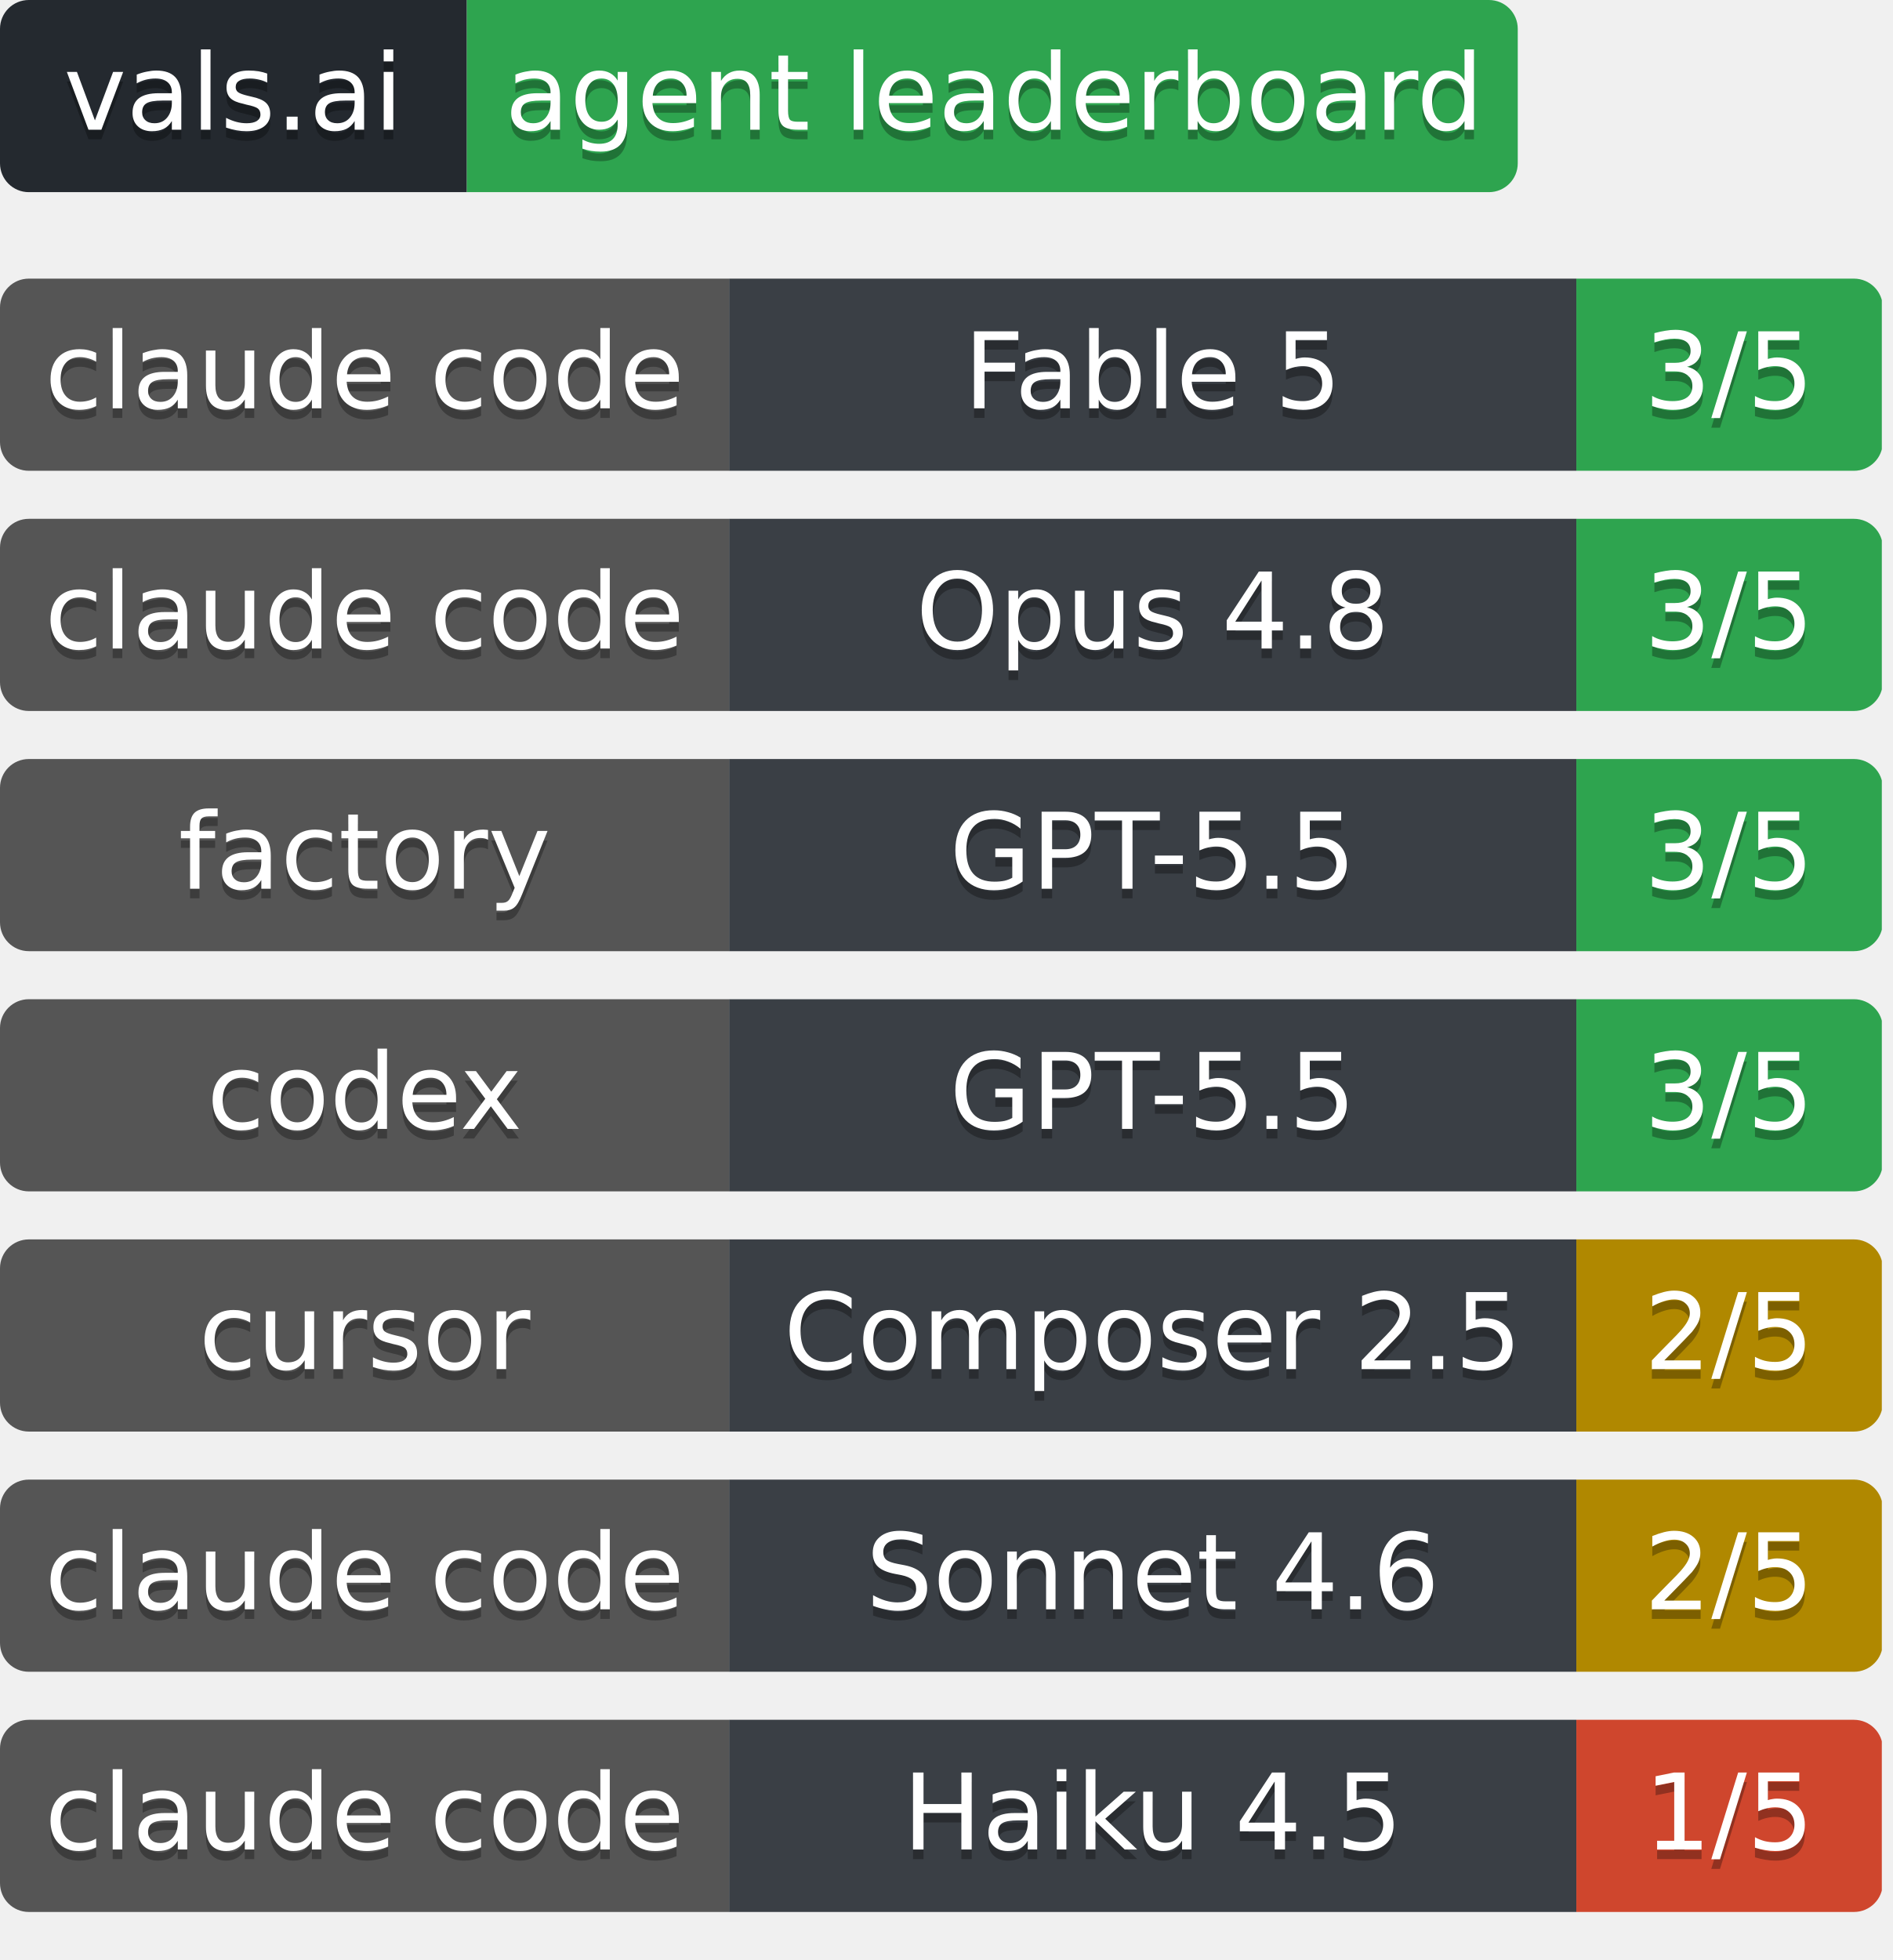
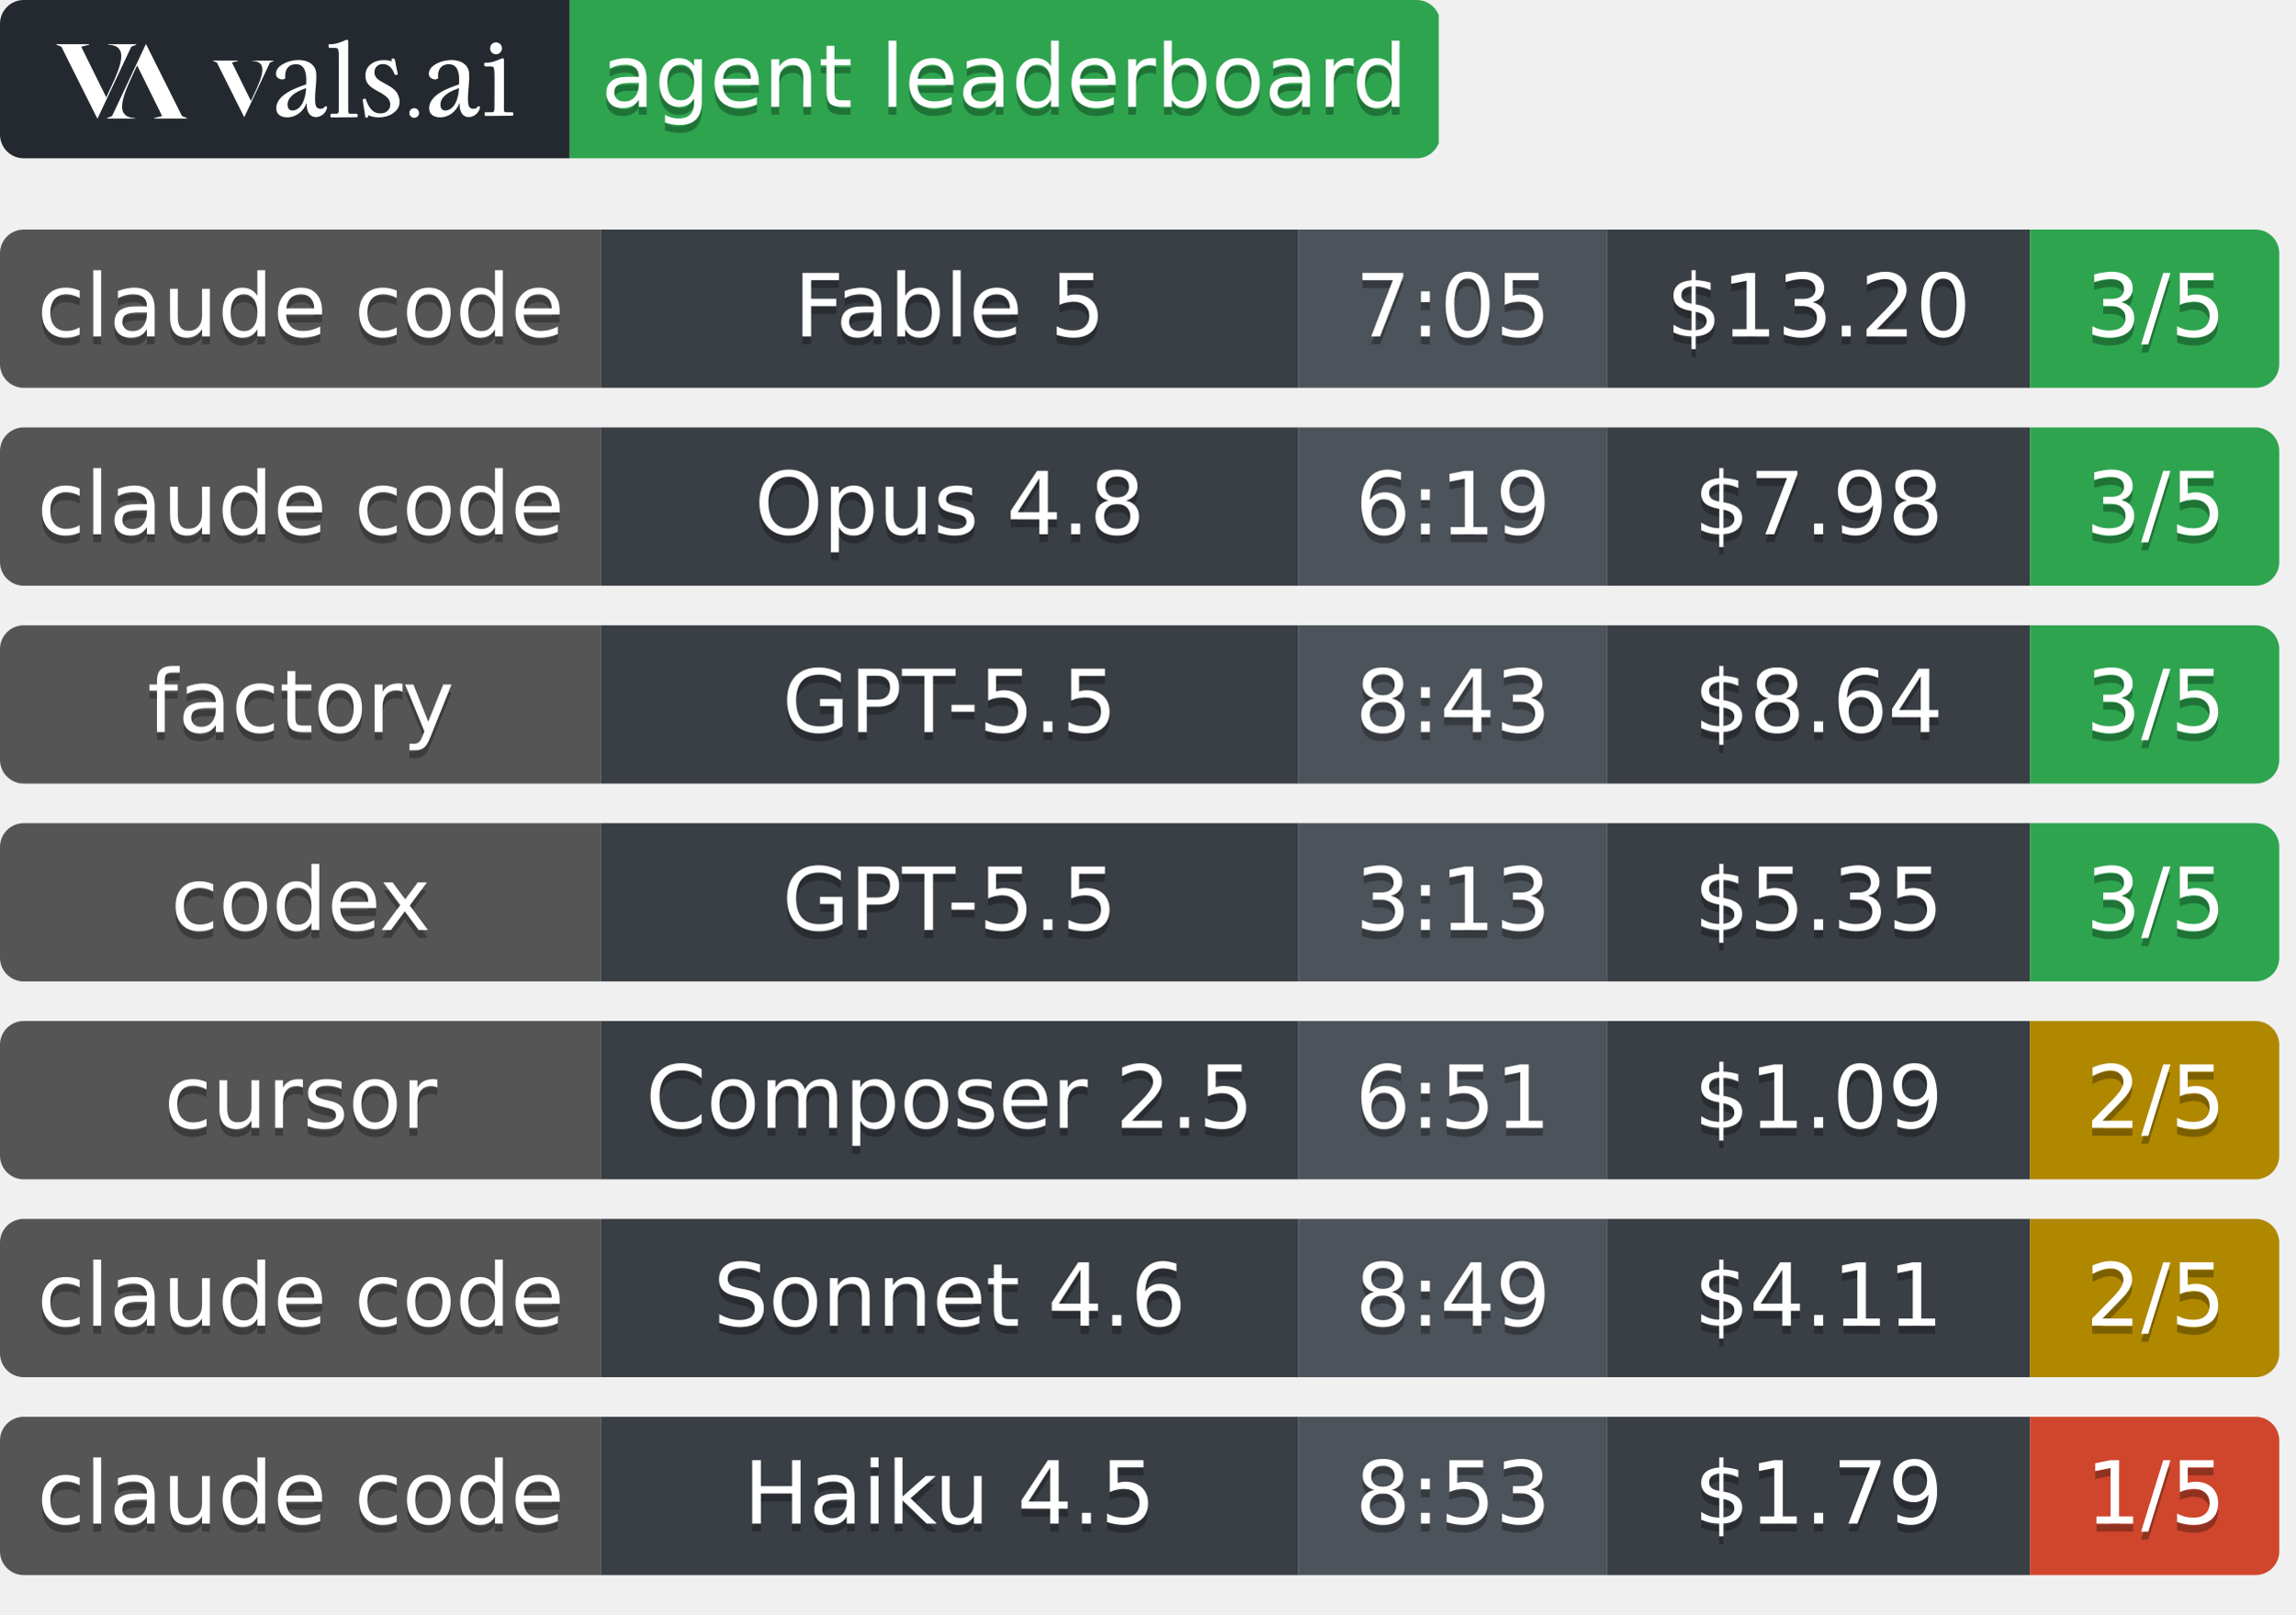
- <svg xmlns="http://www.w3.org/2000/svg" width="197" height="204" viewBox="0 0 197 204">
+ <svg xmlns="http://www.w3.org/2000/svg" width="290" height="204" viewBox="0 0 290 204">
  <g transform="translate(0,0)">
    <clipPath id="hdr">
-       <rect width="158" height="20" rx="3" fill="#fff" />
+       <rect width="182" height="20" rx="3" />
    </clipPath>
    <g clip-path="url(#hdr)">
-       <rect x="0.0" y="0" width="48.6" height="20" fill="#24292f" />
-       <text x="24.3" y="14.5" fill="#010101" fill-opacity="0.3" font-family="Verdana,DejaVu Sans,Geneva,sans-serif" font-size="11" text-anchor="middle">vals.ai</text>
-       <text x="24.3" y="13.5" fill="#fff" font-family="Verdana,DejaVu Sans,Geneva,sans-serif" font-size="11" text-anchor="middle">vals.ai</text>
-       <rect x="48.6" y="0" width="109.8" height="20" fill="#2ea44f" />
-       <text x="103.5" y="14.5" fill="#010101" fill-opacity="0.3" font-family="Verdana,DejaVu Sans,Geneva,sans-serif" font-size="11" text-anchor="middle">agent leaderboard</text>
-       <text x="103.5" y="13.5" fill="#fff" font-family="Verdana,DejaVu Sans,Geneva,sans-serif" font-size="11" text-anchor="middle">agent leaderboard</text>
+       <rect x="0.0" y="0" width="72.0" height="20" fill="#24292f" />
+       <svg x="7.0" y="4.0" width="58" height="12" viewBox="0 0 77 16">
+         <path d="M43.784 7.412C43.879 8.63 43.243 11.899 43.824 12.702C44.068 13.068 44.886 13.088 45.103 12.776C45.26 12.51 45.595 12.46 45.603 12.766C45.302 14.66 42.058 15.441 42.169 12.08H42.108C41.657 13.408 40.329 14.464 38.877 14.433C37.858 14.433 37.024 13.948 37.037 12.872C37.085 10.753 39.936 9.58 42.068 8.894C42.178 7.54 42.117 5.486 40.37 5.48C39.042 5.483 38.378 6.507 38.571 7.833C38.245 8.163 37.709 8.07 37.334 7.812C36.727 7.361 36.995 6.353 37.57 5.886C39.401 4.268 43.909 4.148 43.786 7.417L43.784 7.412ZM39.838 13.284C41.373 13.134 42.005 11.2 42.066 9.494C40.812 9.988 39.833 10.412 39.214 11.337C38.778 12.024 38.773 13.316 39.838 13.284Z" fill="#ffffff" />
+         <path d="M46.309 14.453C46.084 14.403 46.118 13.856 46.309 13.828C46.556 13.812 47.187 13.828 47.187 13.828C47.474 13.81 47.567 13.653 47.565 13.277C47.565 12.546 47.616 4.101 47.565 3.623C47.493 2.954 47.493 2.735 46.92 2.735H45.999C45.825 2.716 45.757 2.136 45.958 2.109C47.119 2.162 48.037 1.714 48.882 1.36C49.086 1.36 49.168 1.444 49.168 1.61C49.155 5.362 49.16 8.764 49.168 12.608C49.168 13.664 49.099 13.828 49.597 13.828H50.6C50.793 13.844 50.828 14.373 50.642 14.41L46.309 14.451V14.453Z" fill="#ffffff" />
+         <path d="M72.276 14.202C72.096 14.155 72.091 13.65 72.234 13.576H73.419C73.726 13.576 73.798 13.263 73.798 13.026C73.798 12.295 73.849 7.224 73.798 6.746C73.726 6.077 73.726 5.858 73.153 5.858H72.232C72.058 5.839 71.99 5.259 72.191 5.232C73.352 5.285 74.27 4.837 75.115 4.483C75.319 4.483 75.401 4.567 75.401 4.733C75.388 8.485 75.393 8.512 75.401 12.357C75.401 13.413 75.332 13.576 75.831 13.576H76.833C77.026 13.592 77.061 14.122 76.875 14.159L72.274 14.2L72.276 14.202Z" fill="#ffffff" />
+         <path d="M56.523 4.997C56.454 4.762 56.441 4.622 56.481 4.581C56.558 4.486 56.826 4.514 56.9 4.56C57.166 4.922 57.139 5.522 57.257 5.934C57.363 6.402 57.407 6.554 57.503 7.101C57.577 7.338 57.01 7.363 56.951 7.122C56.621 6.213 56.008 5.451 55.008 5.456C54.171 5.438 53.569 6.035 53.578 6.851C53.569 7.766 54.323 8.173 55.06 8.59C55.878 9.034 56.805 9.48 57.36 10.267C59.179 13.491 55.148 15.254 52.535 14.078C52.519 14.366 52.569 14.403 52.289 14.474C52.158 14.501 52.041 14.486 52.023 14.307C51.908 13.242 51.737 12.65 51.614 11.538C51.558 11.326 52.113 11.176 52.145 11.413C52.528 12.576 53.209 13.8 54.599 13.766C56.075 13.781 56.76 12.291 55.815 11.174C54.915 10.192 53.303 9.87 52.482 8.779C51.904 8.088 51.938 6.682 52.492 5.978C53.358 4.79 55.172 4.546 56.52 4.998L56.523 4.997Z" fill="#ffffff" />
+         <path d="M69.54 7.412C69.635 8.63 68.998 11.9 69.581 12.702C69.825 13.068 70.643 13.088 70.859 12.776C71.016 12.508 71.352 12.462 71.36 12.766C71.058 14.66 67.814 15.441 67.925 12.08H67.864C67.413 13.408 66.085 14.464 64.633 14.433C63.615 14.433 62.781 13.948 62.793 12.872C62.843 10.753 65.692 9.58 67.824 8.894C67.935 7.54 67.874 5.486 66.127 5.48C64.799 5.483 64.136 6.507 64.327 7.833C64.001 8.163 63.464 8.07 63.09 7.812C62.485 7.361 62.752 6.353 63.326 5.886C65.156 4.268 69.666 4.148 69.542 7.417L69.54 7.412ZM65.594 13.284C67.129 13.134 67.761 11.2 67.823 9.494C66.566 9.988 65.59 10.412 64.97 11.337C64.534 12.024 64.529 13.316 65.594 13.284Z" fill="#ffffff" />
+         <path d="M74.063 3.806C74.617 3.806 75.067 3.357 75.067 2.804C75.067 2.251 74.617 1.803 74.063 1.803C73.508 1.803 73.058 2.251 73.058 2.804C73.058 3.357 73.508 3.806 74.063 3.806Z" fill="#ffffff" />
+         <path d="M60.281 14.515C60.732 14.515 61.098 14.151 61.098 13.701C61.098 13.251 60.732 12.887 60.281 12.887C59.83 12.887 59.465 13.251 59.465 13.701C59.465 14.151 59.83 14.515 60.281 14.515Z" fill="#ffffff" />
+         <path d="M15.103 2.112L21.157 14.215L21.998 14.556V14.64H16.468V14.556L17.816 14.215L13.598 5.687C11.86 9.533 9.071 14.421 13.266 14.554V14.639H8.542V14.554L9.383 14.213L15.068 2.112H15.103Z" fill="#ffffff" />
+         <path d="M6.895 14.64L0.841 2.538L0 2.197V2.112H5.53V2.197L4.182 2.538L8.399 11.066C10.138 7.22 12.926 2.332 8.731 2.199V2.114H13.456V2.199L12.615 2.539L6.928 14.642H6.893L6.895 14.64Z" fill="#ffffff" />
+         <path d="M31.633 14.389L27.03 5.192L26.392 4.933V4.869H30.595V4.933L29.571 5.192L32.776 11.674C34.098 8.751 36.217 5.036 33.03 4.935V4.871H36.62V4.935L35.981 5.194L31.66 14.391H31.633V14.389Z" fill="#ffffff" />
+       </svg>
+       <rect x="72.0" y="0" width="109.8" height="20" fill="#2ea44f" />
+       <text x="126.9" y="14.5" fill="#010101" fill-opacity="0.3" font-family="Verdana,DejaVu Sans,Geneva,sans-serif" font-size="11" text-anchor="middle">agent leaderboard</text>
+       <text x="126.9" y="13.5" fill="#fff" font-family="Verdana,DejaVu Sans,Geneva,sans-serif" font-size="11" text-anchor="middle">agent leaderboard</text>
    </g>
  </g>
  <g transform="translate(0,29)">
    <clipPath id="b0">
-       <rect width="196" height="20" rx="3" fill="#fff" />
+       <rect width="288" height="20" rx="3" />
    </clipPath>
    <g clip-path="url(#b0)">
      <rect x="0.0" y="0" width="75.9" height="20" fill="#555" />
-       <text x="37.95" y="14.5" fill="#010101" fill-opacity="0.3" font-family="Verdana,DejaVu Sans,Geneva,sans-serif" font-size="11" text-anchor="middle">claude code</text>
-       <text x="37.95" y="13.5" fill="#fff" font-family="Verdana,DejaVu Sans,Geneva,sans-serif" font-size="11" text-anchor="middle">claude code</text>
+       <text x="38.0" y="14.5" fill="#010101" fill-opacity="0.3" font-family="Verdana,DejaVu Sans,Geneva,sans-serif" font-size="11" text-anchor="middle">claude code</text>
+       <text x="38.0" y="13.5" fill="#fff" font-family="Verdana,DejaVu Sans,Geneva,sans-serif" font-size="11" text-anchor="middle">claude code</text>
      <rect x="75.9" y="0" width="88.2" height="20" fill="#3a3f45" />
-       <text x="120" y="14.5" fill="#010101" fill-opacity="0.3" font-family="Verdana,DejaVu Sans,Geneva,sans-serif" font-size="11" text-anchor="middle">Fable 5</text>
-       <text x="120" y="13.5" fill="#fff" font-family="Verdana,DejaVu Sans,Geneva,sans-serif" font-size="11" text-anchor="middle">Fable 5</text>
-       <rect x="164.1" y="0" width="31.8" height="20" fill="#2ea44f" />
-       <text x="180" y="14.5" fill="#010101" fill-opacity="0.3" font-family="Verdana,DejaVu Sans,Geneva,sans-serif" font-size="11" text-anchor="middle">3/5</text>
-       <text x="180" y="13.5" fill="#fff" font-family="Verdana,DejaVu Sans,Geneva,sans-serif" font-size="11" text-anchor="middle">3/5</text>
+       <text x="120.0" y="14.5" fill="#010101" fill-opacity="0.3" font-family="Verdana,DejaVu Sans,Geneva,sans-serif" font-size="11" text-anchor="middle">Fable 5</text>
+       <text x="120.0" y="13.5" fill="#fff" font-family="Verdana,DejaVu Sans,Geneva,sans-serif" font-size="11" text-anchor="middle">Fable 5</text>
+       <rect x="164.1" y="0" width="39.0" height="20" fill="#4d535a" />
+       <text x="183.6" y="14.5" fill="#010101" fill-opacity="0.3" font-family="Verdana,DejaVu Sans,Geneva,sans-serif" font-size="11" text-anchor="middle">7:05</text>
+       <text x="183.6" y="13.5" fill="#fff" font-family="Verdana,DejaVu Sans,Geneva,sans-serif" font-size="11" text-anchor="middle">7:05</text>
+       <rect x="203.1" y="0" width="53.4" height="20" fill="#3a3f45" />
+       <text x="229.8" y="14.5" fill="#010101" fill-opacity="0.3" font-family="Verdana,DejaVu Sans,Geneva,sans-serif" font-size="11" text-anchor="middle">$13.20</text>
+       <text x="229.8" y="13.5" fill="#fff" font-family="Verdana,DejaVu Sans,Geneva,sans-serif" font-size="11" text-anchor="middle">$13.20</text>
+       <rect x="256.5" y="0" width="31.8" height="20" fill="#2ea44f" />
+       <text x="272.4" y="14.5" fill="#010101" fill-opacity="0.3" font-family="Verdana,DejaVu Sans,Geneva,sans-serif" font-size="11" text-anchor="middle">3/5</text>
+       <text x="272.4" y="13.5" fill="#fff" font-family="Verdana,DejaVu Sans,Geneva,sans-serif" font-size="11" text-anchor="middle">3/5</text>
    </g>
  </g>
  <g transform="translate(0,54)">
    <clipPath id="b1">
-       <rect width="196" height="20" rx="3" fill="#fff" />
+       <rect width="288" height="20" rx="3" />
    </clipPath>
    <g clip-path="url(#b1)">
      <rect x="0.0" y="0" width="75.9" height="20" fill="#555" />
-       <text x="37.95" y="14.5" fill="#010101" fill-opacity="0.3" font-family="Verdana,DejaVu Sans,Geneva,sans-serif" font-size="11" text-anchor="middle">claude code</text>
-       <text x="37.95" y="13.5" fill="#fff" font-family="Verdana,DejaVu Sans,Geneva,sans-serif" font-size="11" text-anchor="middle">claude code</text>
+       <text x="38.0" y="14.5" fill="#010101" fill-opacity="0.3" font-family="Verdana,DejaVu Sans,Geneva,sans-serif" font-size="11" text-anchor="middle">claude code</text>
+       <text x="38.0" y="13.5" fill="#fff" font-family="Verdana,DejaVu Sans,Geneva,sans-serif" font-size="11" text-anchor="middle">claude code</text>
      <rect x="75.9" y="0" width="88.2" height="20" fill="#3a3f45" />
-       <text x="120" y="14.5" fill="#010101" fill-opacity="0.3" font-family="Verdana,DejaVu Sans,Geneva,sans-serif" font-size="11" text-anchor="middle">Opus 4.8</text>
-       <text x="120" y="13.5" fill="#fff" font-family="Verdana,DejaVu Sans,Geneva,sans-serif" font-size="11" text-anchor="middle">Opus 4.8</text>
-       <rect x="164.1" y="0" width="31.8" height="20" fill="#2ea44f" />
-       <text x="180" y="14.5" fill="#010101" fill-opacity="0.3" font-family="Verdana,DejaVu Sans,Geneva,sans-serif" font-size="11" text-anchor="middle">3/5</text>
-       <text x="180" y="13.5" fill="#fff" font-family="Verdana,DejaVu Sans,Geneva,sans-serif" font-size="11" text-anchor="middle">3/5</text>
+       <text x="120.0" y="14.5" fill="#010101" fill-opacity="0.3" font-family="Verdana,DejaVu Sans,Geneva,sans-serif" font-size="11" text-anchor="middle">Opus 4.8</text>
+       <text x="120.0" y="13.5" fill="#fff" font-family="Verdana,DejaVu Sans,Geneva,sans-serif" font-size="11" text-anchor="middle">Opus 4.8</text>
+       <rect x="164.1" y="0" width="39.0" height="20" fill="#4d535a" />
+       <text x="183.6" y="14.5" fill="#010101" fill-opacity="0.3" font-family="Verdana,DejaVu Sans,Geneva,sans-serif" font-size="11" text-anchor="middle">6:19</text>
+       <text x="183.6" y="13.5" fill="#fff" font-family="Verdana,DejaVu Sans,Geneva,sans-serif" font-size="11" text-anchor="middle">6:19</text>
+       <rect x="203.1" y="0" width="53.4" height="20" fill="#3a3f45" />
+       <text x="229.8" y="14.5" fill="#010101" fill-opacity="0.3" font-family="Verdana,DejaVu Sans,Geneva,sans-serif" font-size="11" text-anchor="middle">$7.98</text>
+       <text x="229.8" y="13.5" fill="#fff" font-family="Verdana,DejaVu Sans,Geneva,sans-serif" font-size="11" text-anchor="middle">$7.98</text>
+       <rect x="256.5" y="0" width="31.8" height="20" fill="#2ea44f" />
+       <text x="272.4" y="14.5" fill="#010101" fill-opacity="0.3" font-family="Verdana,DejaVu Sans,Geneva,sans-serif" font-size="11" text-anchor="middle">3/5</text>
+       <text x="272.4" y="13.5" fill="#fff" font-family="Verdana,DejaVu Sans,Geneva,sans-serif" font-size="11" text-anchor="middle">3/5</text>
    </g>
  </g>
  <g transform="translate(0,79)">
    <clipPath id="b2">
-       <rect width="196" height="20" rx="3" fill="#fff" />
+       <rect width="288" height="20" rx="3" />
    </clipPath>
    <g clip-path="url(#b2)">
      <rect x="0.0" y="0" width="75.9" height="20" fill="#555" />
-       <text x="37.95" y="14.5" fill="#010101" fill-opacity="0.3" font-family="Verdana,DejaVu Sans,Geneva,sans-serif" font-size="11" text-anchor="middle">factory</text>
-       <text x="37.95" y="13.5" fill="#fff" font-family="Verdana,DejaVu Sans,Geneva,sans-serif" font-size="11" text-anchor="middle">factory</text>
+       <text x="38.0" y="14.5" fill="#010101" fill-opacity="0.3" font-family="Verdana,DejaVu Sans,Geneva,sans-serif" font-size="11" text-anchor="middle">factory</text>
+       <text x="38.0" y="13.5" fill="#fff" font-family="Verdana,DejaVu Sans,Geneva,sans-serif" font-size="11" text-anchor="middle">factory</text>
      <rect x="75.9" y="0" width="88.2" height="20" fill="#3a3f45" />
-       <text x="120" y="14.5" fill="#010101" fill-opacity="0.3" font-family="Verdana,DejaVu Sans,Geneva,sans-serif" font-size="11" text-anchor="middle">GPT-5.5</text>
-       <text x="120" y="13.5" fill="#fff" font-family="Verdana,DejaVu Sans,Geneva,sans-serif" font-size="11" text-anchor="middle">GPT-5.5</text>
-       <rect x="164.1" y="0" width="31.8" height="20" fill="#2ea44f" />
-       <text x="180" y="14.5" fill="#010101" fill-opacity="0.3" font-family="Verdana,DejaVu Sans,Geneva,sans-serif" font-size="11" text-anchor="middle">3/5</text>
-       <text x="180" y="13.5" fill="#fff" font-family="Verdana,DejaVu Sans,Geneva,sans-serif" font-size="11" text-anchor="middle">3/5</text>
+       <text x="120.0" y="14.5" fill="#010101" fill-opacity="0.3" font-family="Verdana,DejaVu Sans,Geneva,sans-serif" font-size="11" text-anchor="middle">GPT-5.5</text>
+       <text x="120.0" y="13.5" fill="#fff" font-family="Verdana,DejaVu Sans,Geneva,sans-serif" font-size="11" text-anchor="middle">GPT-5.5</text>
+       <rect x="164.1" y="0" width="39.0" height="20" fill="#4d535a" />
+       <text x="183.6" y="14.5" fill="#010101" fill-opacity="0.3" font-family="Verdana,DejaVu Sans,Geneva,sans-serif" font-size="11" text-anchor="middle">8:43</text>
+       <text x="183.6" y="13.5" fill="#fff" font-family="Verdana,DejaVu Sans,Geneva,sans-serif" font-size="11" text-anchor="middle">8:43</text>
+       <rect x="203.1" y="0" width="53.4" height="20" fill="#3a3f45" />
+       <text x="229.8" y="14.5" fill="#010101" fill-opacity="0.3" font-family="Verdana,DejaVu Sans,Geneva,sans-serif" font-size="11" text-anchor="middle">$8.64</text>
+       <text x="229.8" y="13.5" fill="#fff" font-family="Verdana,DejaVu Sans,Geneva,sans-serif" font-size="11" text-anchor="middle">$8.64</text>
+       <rect x="256.5" y="0" width="31.8" height="20" fill="#2ea44f" />
+       <text x="272.4" y="14.5" fill="#010101" fill-opacity="0.3" font-family="Verdana,DejaVu Sans,Geneva,sans-serif" font-size="11" text-anchor="middle">3/5</text>
+       <text x="272.4" y="13.5" fill="#fff" font-family="Verdana,DejaVu Sans,Geneva,sans-serif" font-size="11" text-anchor="middle">3/5</text>
    </g>
  </g>
  <g transform="translate(0,104)">
    <clipPath id="b3">
-       <rect width="196" height="20" rx="3" fill="#fff" />
+       <rect width="288" height="20" rx="3" />
    </clipPath>
    <g clip-path="url(#b3)">
      <rect x="0.0" y="0" width="75.9" height="20" fill="#555" />
-       <text x="37.95" y="14.5" fill="#010101" fill-opacity="0.3" font-family="Verdana,DejaVu Sans,Geneva,sans-serif" font-size="11" text-anchor="middle">codex</text>
-       <text x="37.95" y="13.5" fill="#fff" font-family="Verdana,DejaVu Sans,Geneva,sans-serif" font-size="11" text-anchor="middle">codex</text>
+       <text x="38.0" y="14.5" fill="#010101" fill-opacity="0.3" font-family="Verdana,DejaVu Sans,Geneva,sans-serif" font-size="11" text-anchor="middle">codex</text>
+       <text x="38.0" y="13.5" fill="#fff" font-family="Verdana,DejaVu Sans,Geneva,sans-serif" font-size="11" text-anchor="middle">codex</text>
      <rect x="75.9" y="0" width="88.2" height="20" fill="#3a3f45" />
-       <text x="120" y="14.5" fill="#010101" fill-opacity="0.3" font-family="Verdana,DejaVu Sans,Geneva,sans-serif" font-size="11" text-anchor="middle">GPT-5.5</text>
-       <text x="120" y="13.5" fill="#fff" font-family="Verdana,DejaVu Sans,Geneva,sans-serif" font-size="11" text-anchor="middle">GPT-5.5</text>
-       <rect x="164.1" y="0" width="31.8" height="20" fill="#2ea44f" />
-       <text x="180" y="14.5" fill="#010101" fill-opacity="0.3" font-family="Verdana,DejaVu Sans,Geneva,sans-serif" font-size="11" text-anchor="middle">3/5</text>
-       <text x="180" y="13.5" fill="#fff" font-family="Verdana,DejaVu Sans,Geneva,sans-serif" font-size="11" text-anchor="middle">3/5</text>
+       <text x="120.0" y="14.5" fill="#010101" fill-opacity="0.3" font-family="Verdana,DejaVu Sans,Geneva,sans-serif" font-size="11" text-anchor="middle">GPT-5.5</text>
+       <text x="120.0" y="13.5" fill="#fff" font-family="Verdana,DejaVu Sans,Geneva,sans-serif" font-size="11" text-anchor="middle">GPT-5.5</text>
+       <rect x="164.1" y="0" width="39.0" height="20" fill="#4d535a" />
+       <text x="183.6" y="14.5" fill="#010101" fill-opacity="0.3" font-family="Verdana,DejaVu Sans,Geneva,sans-serif" font-size="11" text-anchor="middle">3:13</text>
+       <text x="183.6" y="13.5" fill="#fff" font-family="Verdana,DejaVu Sans,Geneva,sans-serif" font-size="11" text-anchor="middle">3:13</text>
+       <rect x="203.1" y="0" width="53.4" height="20" fill="#3a3f45" />
+       <text x="229.8" y="14.5" fill="#010101" fill-opacity="0.3" font-family="Verdana,DejaVu Sans,Geneva,sans-serif" font-size="11" text-anchor="middle">$5.35</text>
+       <text x="229.8" y="13.5" fill="#fff" font-family="Verdana,DejaVu Sans,Geneva,sans-serif" font-size="11" text-anchor="middle">$5.35</text>
+       <rect x="256.5" y="0" width="31.8" height="20" fill="#2ea44f" />
+       <text x="272.4" y="14.5" fill="#010101" fill-opacity="0.3" font-family="Verdana,DejaVu Sans,Geneva,sans-serif" font-size="11" text-anchor="middle">3/5</text>
+       <text x="272.4" y="13.5" fill="#fff" font-family="Verdana,DejaVu Sans,Geneva,sans-serif" font-size="11" text-anchor="middle">3/5</text>
    </g>
  </g>
  <g transform="translate(0,129)">
    <clipPath id="b4">
-       <rect width="196" height="20" rx="3" fill="#fff" />
+       <rect width="288" height="20" rx="3" />
    </clipPath>
    <g clip-path="url(#b4)">
      <rect x="0.0" y="0" width="75.9" height="20" fill="#555" />
-       <text x="37.95" y="14.5" fill="#010101" fill-opacity="0.3" font-family="Verdana,DejaVu Sans,Geneva,sans-serif" font-size="11" text-anchor="middle">cursor</text>
-       <text x="37.95" y="13.5" fill="#fff" font-family="Verdana,DejaVu Sans,Geneva,sans-serif" font-size="11" text-anchor="middle">cursor</text>
+       <text x="38.0" y="14.5" fill="#010101" fill-opacity="0.3" font-family="Verdana,DejaVu Sans,Geneva,sans-serif" font-size="11" text-anchor="middle">cursor</text>
+       <text x="38.0" y="13.5" fill="#fff" font-family="Verdana,DejaVu Sans,Geneva,sans-serif" font-size="11" text-anchor="middle">cursor</text>
      <rect x="75.9" y="0" width="88.2" height="20" fill="#3a3f45" />
-       <text x="120" y="14.5" fill="#010101" fill-opacity="0.3" font-family="Verdana,DejaVu Sans,Geneva,sans-serif" font-size="11" text-anchor="middle">Composer 2.5</text>
-       <text x="120" y="13.5" fill="#fff" font-family="Verdana,DejaVu Sans,Geneva,sans-serif" font-size="11" text-anchor="middle">Composer 2.5</text>
-       <rect x="164.1" y="0" width="31.8" height="20" fill="#b08800" />
-       <text x="180" y="14.5" fill="#010101" fill-opacity="0.3" font-family="Verdana,DejaVu Sans,Geneva,sans-serif" font-size="11" text-anchor="middle">2/5</text>
-       <text x="180" y="13.5" fill="#fff" font-family="Verdana,DejaVu Sans,Geneva,sans-serif" font-size="11" text-anchor="middle">2/5</text>
+       <text x="120.0" y="14.5" fill="#010101" fill-opacity="0.3" font-family="Verdana,DejaVu Sans,Geneva,sans-serif" font-size="11" text-anchor="middle">Composer 2.5</text>
+       <text x="120.0" y="13.5" fill="#fff" font-family="Verdana,DejaVu Sans,Geneva,sans-serif" font-size="11" text-anchor="middle">Composer 2.5</text>
+       <rect x="164.1" y="0" width="39.0" height="20" fill="#4d535a" />
+       <text x="183.6" y="14.5" fill="#010101" fill-opacity="0.3" font-family="Verdana,DejaVu Sans,Geneva,sans-serif" font-size="11" text-anchor="middle">6:51</text>
+       <text x="183.6" y="13.5" fill="#fff" font-family="Verdana,DejaVu Sans,Geneva,sans-serif" font-size="11" text-anchor="middle">6:51</text>
+       <rect x="203.1" y="0" width="53.4" height="20" fill="#3a3f45" />
+       <text x="229.8" y="14.5" fill="#010101" fill-opacity="0.3" font-family="Verdana,DejaVu Sans,Geneva,sans-serif" font-size="11" text-anchor="middle">$1.09</text>
+       <text x="229.8" y="13.5" fill="#fff" font-family="Verdana,DejaVu Sans,Geneva,sans-serif" font-size="11" text-anchor="middle">$1.09</text>
+       <rect x="256.5" y="0" width="31.8" height="20" fill="#b08800" />
+       <text x="272.4" y="14.5" fill="#010101" fill-opacity="0.3" font-family="Verdana,DejaVu Sans,Geneva,sans-serif" font-size="11" text-anchor="middle">2/5</text>
+       <text x="272.4" y="13.5" fill="#fff" font-family="Verdana,DejaVu Sans,Geneva,sans-serif" font-size="11" text-anchor="middle">2/5</text>
    </g>
  </g>
  <g transform="translate(0,154)">
    <clipPath id="b5">
-       <rect width="196" height="20" rx="3" fill="#fff" />
+       <rect width="288" height="20" rx="3" />
    </clipPath>
    <g clip-path="url(#b5)">
      <rect x="0.0" y="0" width="75.9" height="20" fill="#555" />
-       <text x="37.95" y="14.5" fill="#010101" fill-opacity="0.3" font-family="Verdana,DejaVu Sans,Geneva,sans-serif" font-size="11" text-anchor="middle">claude code</text>
-       <text x="37.95" y="13.5" fill="#fff" font-family="Verdana,DejaVu Sans,Geneva,sans-serif" font-size="11" text-anchor="middle">claude code</text>
+       <text x="38.0" y="14.5" fill="#010101" fill-opacity="0.3" font-family="Verdana,DejaVu Sans,Geneva,sans-serif" font-size="11" text-anchor="middle">claude code</text>
+       <text x="38.0" y="13.5" fill="#fff" font-family="Verdana,DejaVu Sans,Geneva,sans-serif" font-size="11" text-anchor="middle">claude code</text>
      <rect x="75.9" y="0" width="88.2" height="20" fill="#3a3f45" />
-       <text x="120" y="14.5" fill="#010101" fill-opacity="0.3" font-family="Verdana,DejaVu Sans,Geneva,sans-serif" font-size="11" text-anchor="middle">Sonnet 4.6</text>
-       <text x="120" y="13.5" fill="#fff" font-family="Verdana,DejaVu Sans,Geneva,sans-serif" font-size="11" text-anchor="middle">Sonnet 4.6</text>
-       <rect x="164.1" y="0" width="31.8" height="20" fill="#b08800" />
-       <text x="180" y="14.5" fill="#010101" fill-opacity="0.3" font-family="Verdana,DejaVu Sans,Geneva,sans-serif" font-size="11" text-anchor="middle">2/5</text>
-       <text x="180" y="13.5" fill="#fff" font-family="Verdana,DejaVu Sans,Geneva,sans-serif" font-size="11" text-anchor="middle">2/5</text>
+       <text x="120.0" y="14.5" fill="#010101" fill-opacity="0.3" font-family="Verdana,DejaVu Sans,Geneva,sans-serif" font-size="11" text-anchor="middle">Sonnet 4.6</text>
+       <text x="120.0" y="13.5" fill="#fff" font-family="Verdana,DejaVu Sans,Geneva,sans-serif" font-size="11" text-anchor="middle">Sonnet 4.6</text>
+       <rect x="164.1" y="0" width="39.0" height="20" fill="#4d535a" />
+       <text x="183.6" y="14.5" fill="#010101" fill-opacity="0.3" font-family="Verdana,DejaVu Sans,Geneva,sans-serif" font-size="11" text-anchor="middle">8:49</text>
+       <text x="183.6" y="13.5" fill="#fff" font-family="Verdana,DejaVu Sans,Geneva,sans-serif" font-size="11" text-anchor="middle">8:49</text>
+       <rect x="203.1" y="0" width="53.4" height="20" fill="#3a3f45" />
+       <text x="229.8" y="14.5" fill="#010101" fill-opacity="0.3" font-family="Verdana,DejaVu Sans,Geneva,sans-serif" font-size="11" text-anchor="middle">$4.11</text>
+       <text x="229.8" y="13.5" fill="#fff" font-family="Verdana,DejaVu Sans,Geneva,sans-serif" font-size="11" text-anchor="middle">$4.11</text>
+       <rect x="256.5" y="0" width="31.8" height="20" fill="#b08800" />
+       <text x="272.4" y="14.5" fill="#010101" fill-opacity="0.3" font-family="Verdana,DejaVu Sans,Geneva,sans-serif" font-size="11" text-anchor="middle">2/5</text>
+       <text x="272.4" y="13.5" fill="#fff" font-family="Verdana,DejaVu Sans,Geneva,sans-serif" font-size="11" text-anchor="middle">2/5</text>
    </g>
  </g>
  <g transform="translate(0,179)">
    <clipPath id="b6">
-       <rect width="196" height="20" rx="3" fill="#fff" />
+       <rect width="288" height="20" rx="3" />
    </clipPath>
    <g clip-path="url(#b6)">
      <rect x="0.0" y="0" width="75.9" height="20" fill="#555" />
-       <text x="37.95" y="14.5" fill="#010101" fill-opacity="0.3" font-family="Verdana,DejaVu Sans,Geneva,sans-serif" font-size="11" text-anchor="middle">claude code</text>
-       <text x="37.95" y="13.5" fill="#fff" font-family="Verdana,DejaVu Sans,Geneva,sans-serif" font-size="11" text-anchor="middle">claude code</text>
+       <text x="38.0" y="14.5" fill="#010101" fill-opacity="0.3" font-family="Verdana,DejaVu Sans,Geneva,sans-serif" font-size="11" text-anchor="middle">claude code</text>
+       <text x="38.0" y="13.5" fill="#fff" font-family="Verdana,DejaVu Sans,Geneva,sans-serif" font-size="11" text-anchor="middle">claude code</text>
      <rect x="75.9" y="0" width="88.2" height="20" fill="#3a3f45" />
-       <text x="120" y="14.5" fill="#010101" fill-opacity="0.3" font-family="Verdana,DejaVu Sans,Geneva,sans-serif" font-size="11" text-anchor="middle">Haiku 4.5</text>
-       <text x="120" y="13.5" fill="#fff" font-family="Verdana,DejaVu Sans,Geneva,sans-serif" font-size="11" text-anchor="middle">Haiku 4.5</text>
-       <rect x="164.1" y="0" width="31.8" height="20" fill="#cf462d" />
-       <text x="180" y="14.5" fill="#010101" fill-opacity="0.3" font-family="Verdana,DejaVu Sans,Geneva,sans-serif" font-size="11" text-anchor="middle">1/5</text>
-       <text x="180" y="13.5" fill="#fff" font-family="Verdana,DejaVu Sans,Geneva,sans-serif" font-size="11" text-anchor="middle">1/5</text>
+       <text x="120.0" y="14.5" fill="#010101" fill-opacity="0.3" font-family="Verdana,DejaVu Sans,Geneva,sans-serif" font-size="11" text-anchor="middle">Haiku 4.5</text>
+       <text x="120.0" y="13.5" fill="#fff" font-family="Verdana,DejaVu Sans,Geneva,sans-serif" font-size="11" text-anchor="middle">Haiku 4.5</text>
+       <rect x="164.1" y="0" width="39.0" height="20" fill="#4d535a" />
+       <text x="183.6" y="14.5" fill="#010101" fill-opacity="0.3" font-family="Verdana,DejaVu Sans,Geneva,sans-serif" font-size="11" text-anchor="middle">8:53</text>
+       <text x="183.6" y="13.5" fill="#fff" font-family="Verdana,DejaVu Sans,Geneva,sans-serif" font-size="11" text-anchor="middle">8:53</text>
+       <rect x="203.1" y="0" width="53.4" height="20" fill="#3a3f45" />
+       <text x="229.8" y="14.5" fill="#010101" fill-opacity="0.3" font-family="Verdana,DejaVu Sans,Geneva,sans-serif" font-size="11" text-anchor="middle">$1.79</text>
+       <text x="229.8" y="13.5" fill="#fff" font-family="Verdana,DejaVu Sans,Geneva,sans-serif" font-size="11" text-anchor="middle">$1.79</text>
+       <rect x="256.5" y="0" width="31.8" height="20" fill="#cf462d" />
+       <text x="272.4" y="14.5" fill="#010101" fill-opacity="0.3" font-family="Verdana,DejaVu Sans,Geneva,sans-serif" font-size="11" text-anchor="middle">1/5</text>
+       <text x="272.4" y="13.5" fill="#fff" font-family="Verdana,DejaVu Sans,Geneva,sans-serif" font-size="11" text-anchor="middle">1/5</text>
    </g>
  </g>
</svg>
